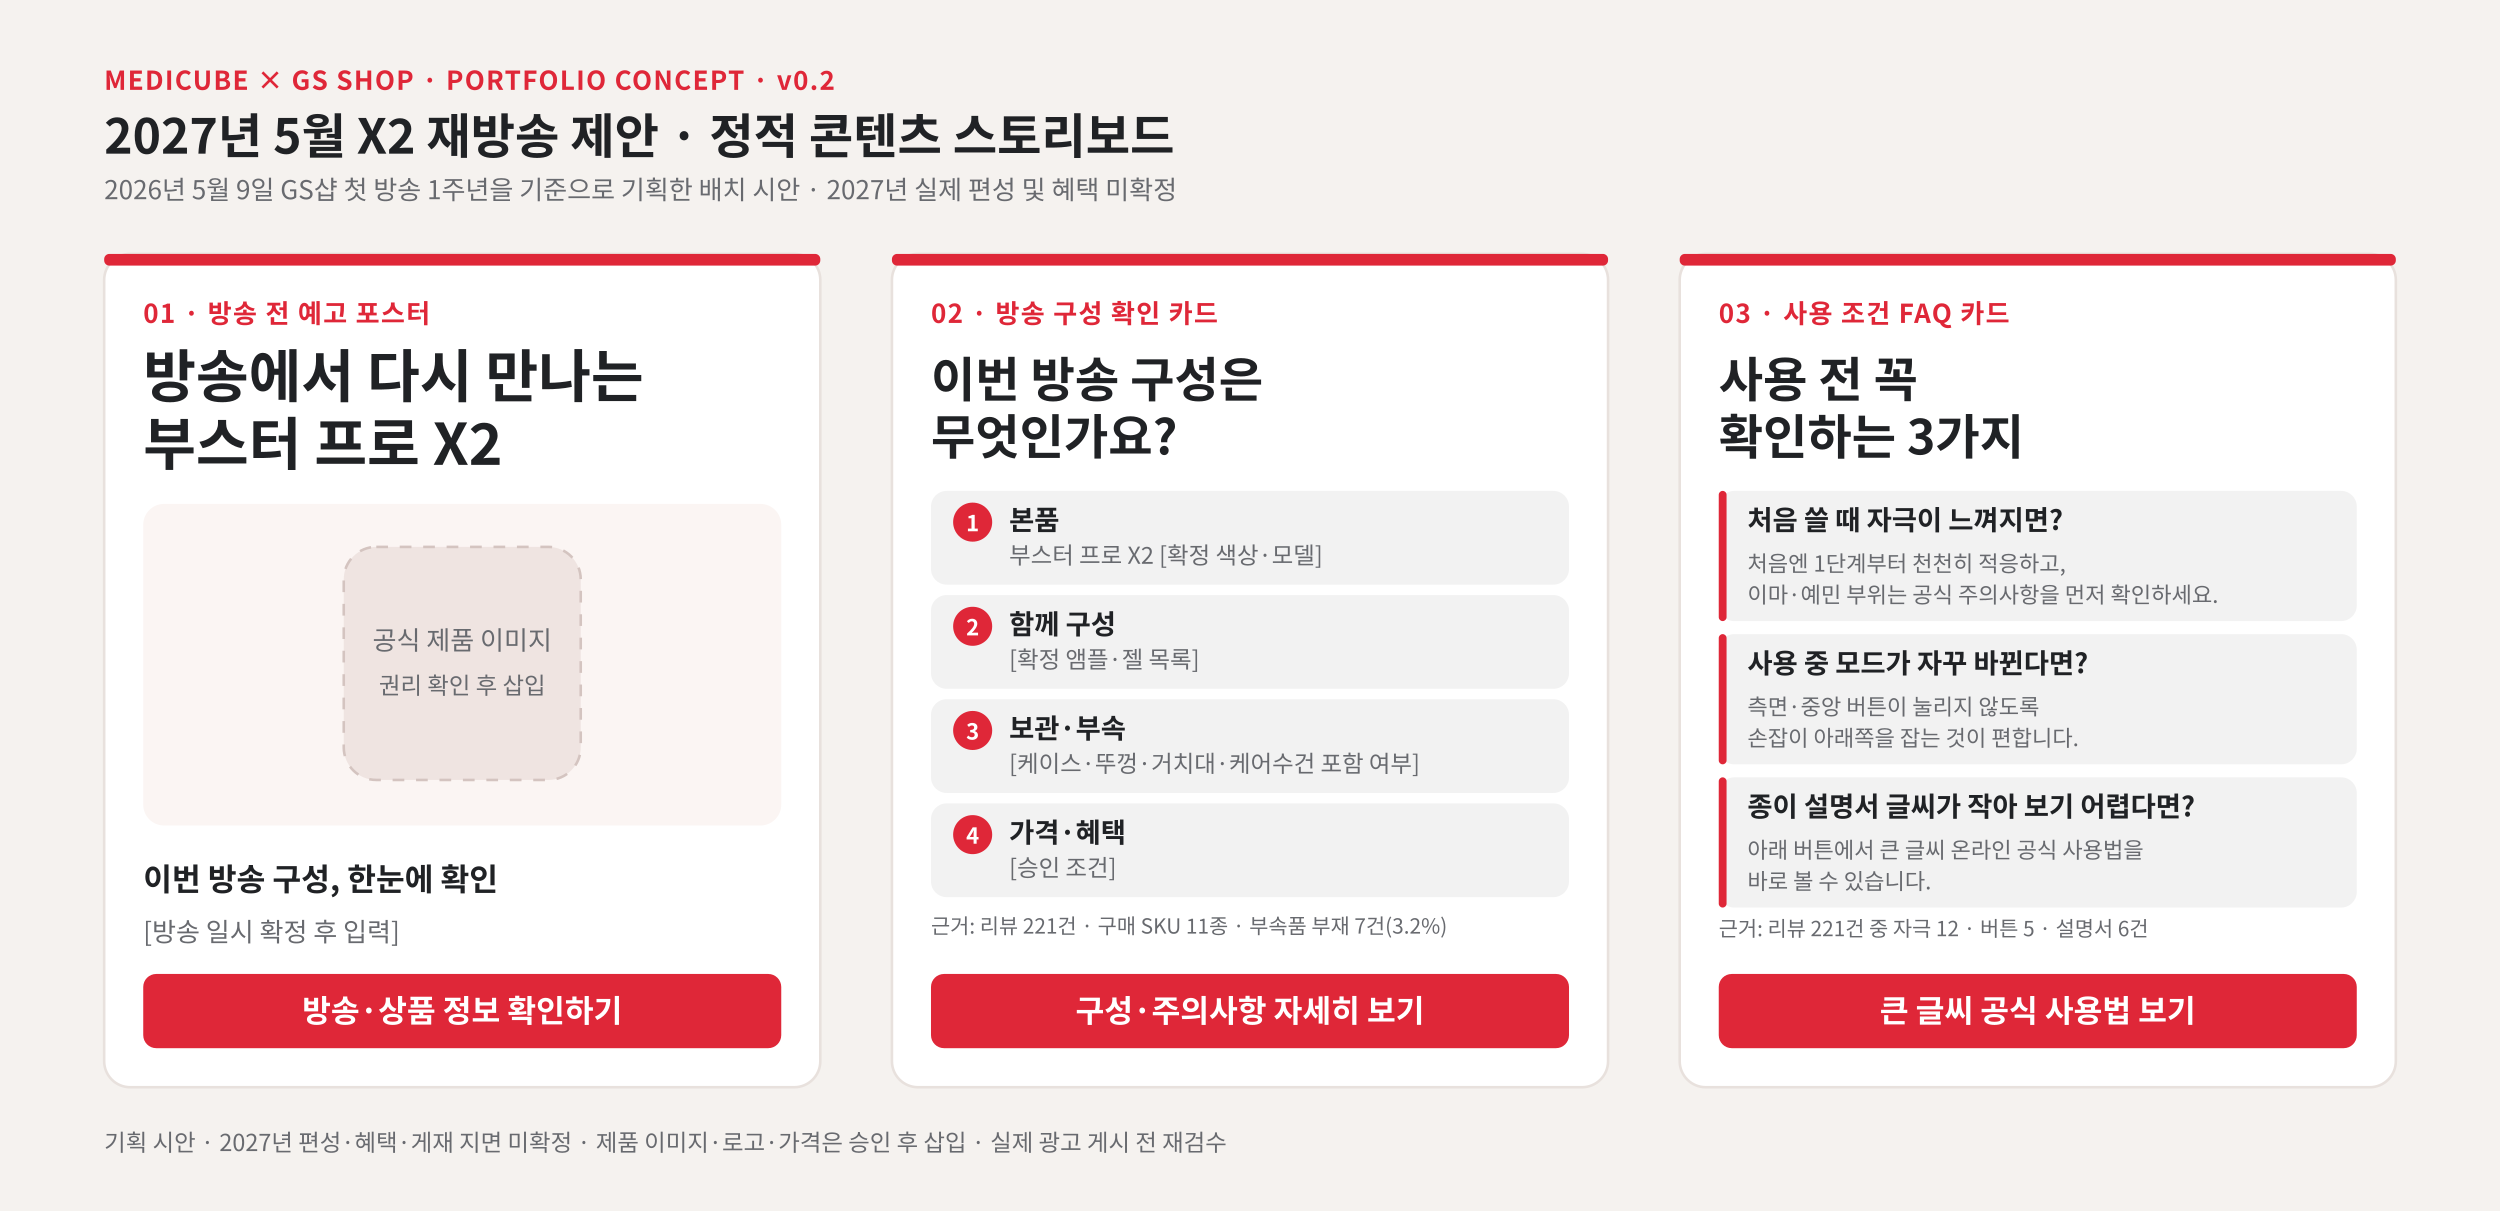
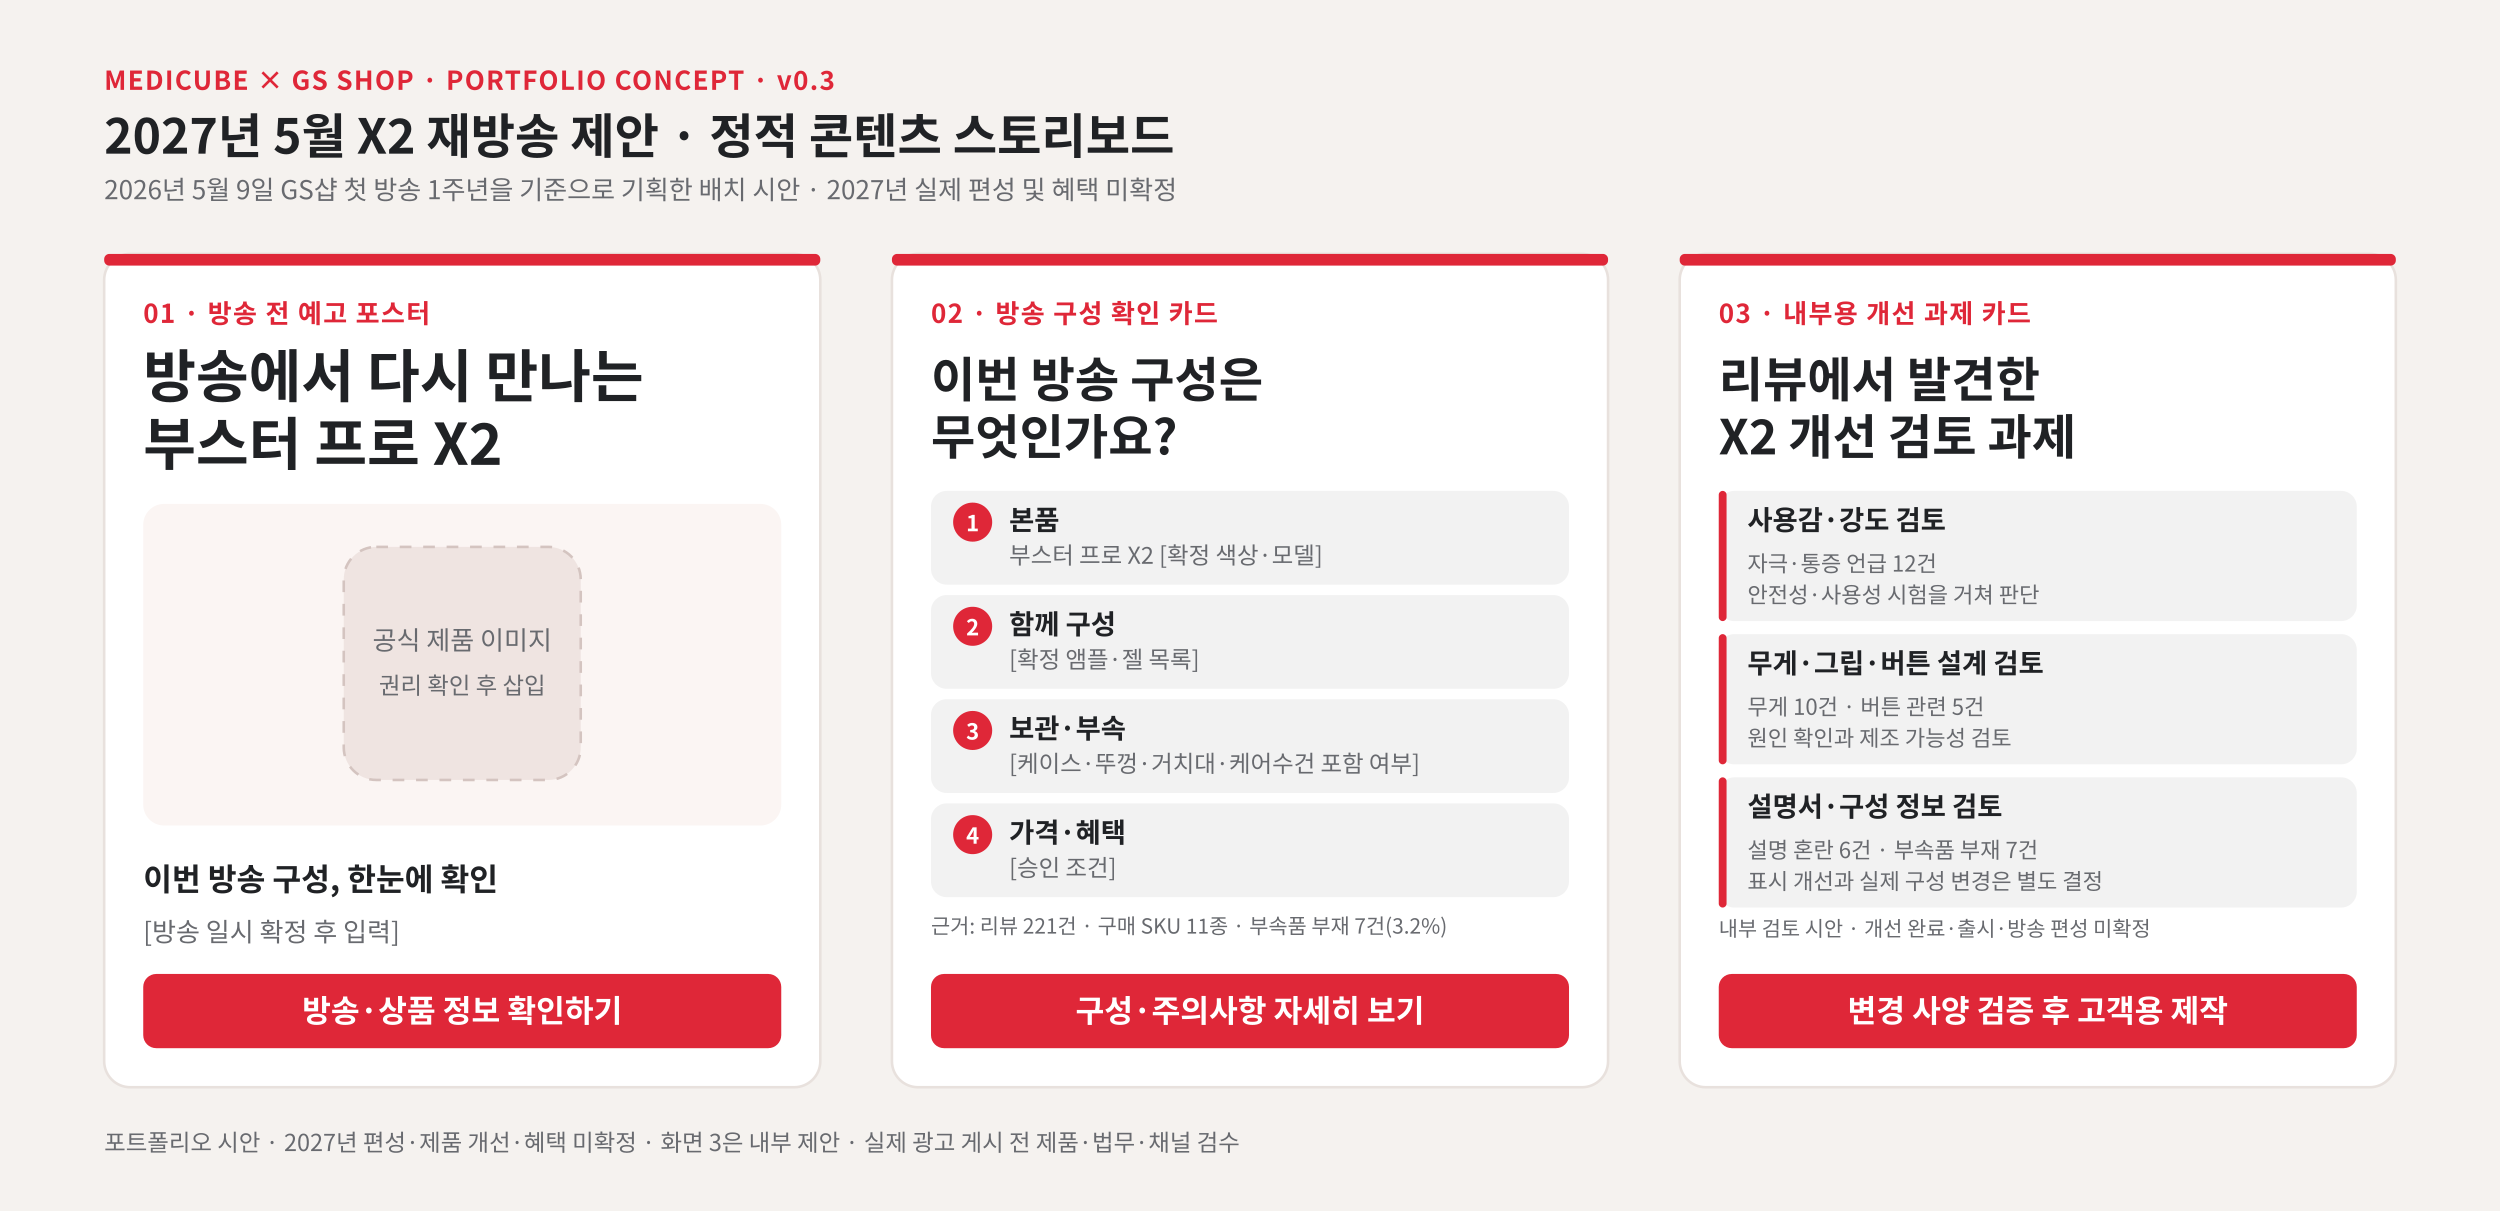
- <svg xmlns="http://www.w3.org/2000/svg" viewBox="0 0 1920 930" role="img" aria-label="GS샵 부스터 프로 X2 2027년 5월 재방송 제안의 정적 콘텐츠 3면 스토리보드 v0.2">
+ <svg xmlns="http://www.w3.org/2000/svg" viewBox="0 0 1920 930" role="img" aria-label="GS샵 부스터 프로 X2 2027년 5월 재방송 제안의 정적 콘텐츠 3면 스토리보드 v0.3. 세 번째 면은 내부 개선 제안 시안">
  <defs>
    <style>
      .bg{fill:#f5f2ef}.panel{fill:#fff;stroke:#e8e1dd;stroke-width:2}.red{fill:#df2738}.ink{fill:#202225}.muted{fill:#686a6f}.line{stroke:#ded8d5;stroke-width:2}.soft{fill:#fbf5f3}.soft2{fill:#f2f2f2}
      text{font-family:'Apple SD Gothic Neo','Noto Sans CJK KR','Noto Sans KR','Malgun Gothic',sans-serif}
      .small{font-size:20px;font-weight:500}.label{font-size:20px;font-weight:700;letter-spacing:1px}.body{font-size:24px;font-weight:600}.title{font-size:37px;font-weight:800}.big{font-size:44px;font-weight:800}.note{font-size:18px;font-weight:500}.note17{font-size:17px;font-weight:500}.q{font-size:21px;font-weight:700}.tiny{font-size:16px;font-weight:500}.num{font-size:17px;font-weight:800}
    </style>
  </defs>
  <rect width="1920" height="930" class="bg" />
-   <text x="80" y="69" class="label red">MEDICUBE × GS SHOP · PORTFOLIO CONCEPT · v0.2</text>
+   <text x="80" y="69" class="label red">MEDICUBE × GS SHOP · PORTFOLIO CONCEPT · v0.3</text>
  <text x="80" y="118" class="title ink">2027년 5월 X2 재방송 제안 · 정적 콘텐츠 스토리보드</text>
  <text x="80" y="153" class="small muted">2026년 5월 9일 GS샵 첫 방송 1주년을 기준으로 기획한 배치 시안 · 2027년 실제 편성 및 혜택 미확정</text>
  <g transform="translate(80 195)">
    <rect width="550" height="640" rx="20" class="panel" />
    <rect width="550" height="9" rx="4" class="red" />
    <text x="30" y="53" class="label red">01 · 방송 전 예고 포스터</text>
    <text x="30" y="110" class="big ink">방송에서 다시 만나는</text>
    <text x="30" y="162" class="big ink">부스터 프로 X2</text>
    <rect x="30" y="192" width="490" height="247" rx="16" class="soft" />
    <rect x="184" y="225" width="182" height="179" rx="25" fill="#efe4e1" stroke="#d4c4c0" stroke-dasharray="9 9" stroke-width="2" />
    <text x="275" y="304" text-anchor="middle" class="small muted">공식 제품 이미지</text>
    <text x="275" y="338" text-anchor="middle" class="note muted">권리 확인 후 삽입</text>
    <text x="30" y="489" class="body ink">이번 방송 구성, 한눈에 확인</text>
    <text x="30" y="528" class="small muted">[방송 일시 확정 후 입력]</text>
    <rect x="30" y="553" width="490" height="57" rx="10" class="red" />
    <text x="275" y="590" text-anchor="middle" class="body" fill="#fff">방송·상품 정보 확인하기</text>
  </g>
  <g transform="translate(685 195)">
    <rect width="550" height="640" rx="20" class="panel" />
    <rect width="550" height="9" rx="4" class="red" />
    <text x="30" y="53" class="label red">02 · 방송 구성 확인 카드</text>
    <text x="30" y="110" class="title ink">이번 방송 구성은</text>
    <text x="30" y="154" class="title ink">무엇인가요?</text>
    <rect x="30" y="182" width="490" height="72" rx="12" class="soft2" />
    <circle cx="62" cy="206" r="15" class="red" />
    <text x="62" y="213" text-anchor="middle" class="num" fill="#fff">1</text>
    <text x="90" y="212" class="q ink">본품</text>
    <text x="90" y="238" class="note muted">부스터 프로 X2 [확정 색상·모델]</text>
    <rect x="30" y="262" width="490" height="72" rx="12" class="soft2" />
    <circle cx="62" cy="286" r="15" class="red" />
    <text x="62" y="293" text-anchor="middle" class="num" fill="#fff">2</text>
    <text x="90" y="292" class="q ink">함께 구성</text>
    <text x="90" y="318" class="note muted">[확정 앰플·젤 목록]</text>
    <rect x="30" y="342" width="490" height="72" rx="12" class="soft2" />
    <circle cx="62" cy="366" r="15" class="red" />
    <text x="62" y="373" text-anchor="middle" class="num" fill="#fff">3</text>
    <text x="90" y="372" class="q ink">보관·부속</text>
    <text x="90" y="398" class="note muted">[케이스·뚜껑·거치대·케어수건 포함 여부]</text>
    <rect x="30" y="422" width="490" height="72" rx="12" class="soft2" />
    <circle cx="62" cy="446" r="15" class="red" />
    <text x="62" y="453" text-anchor="middle" class="num" fill="#fff">4</text>
    <text x="90" y="452" class="q ink">가격·혜택</text>
    <text x="90" y="478" class="note muted">[승인 조건]</text>
    <text x="30" y="522" class="tiny muted">근거: 리뷰 221건 · 구매 SKU 11종 · 부속품 부재 7건(3.2%)</text>
    <rect x="30" y="553" width="490" height="57" rx="10" class="red" />
    <text x="275" y="590" text-anchor="middle" class="body" fill="#fff">구성·주의사항 자세히 보기</text>
  </g>
  <g transform="translate(1290 195)">
    <rect width="550" height="640" rx="20" class="panel" />
    <rect width="550" height="9" rx="4" class="red" />
-     <text x="30" y="53" class="label red">03 · 사용 조건 FAQ 카드</text>
-     <text x="30" y="110" class="title ink">사용 전 꼭</text>
-     <text x="30" y="154" class="title ink">확인하는 3가지</text>
+     <text x="30" y="53" class="label red">03 · 내부용 개선 과제 카드</text>
+     <text x="30" y="110" class="title ink">리뷰에서 발견한</text>
+     <text x="30" y="154" class="title ink">X2 개선 검토 과제</text>
    <rect x="30" y="182" width="490" height="100" rx="12" class="soft2" />
    <rect x="30" y="182" width="6" height="100" rx="3" class="red" />
-     <text x="52" y="212" class="q ink">처음 쓸 때 자극이 느껴지면?</text>
-     <text x="52" y="244" class="note17 muted">처음엔 1단계부터 천천히 적응하고,</text>
-     <text x="52" y="268" class="note17 muted">이마·예민 부위는 공식 주의사항을 먼저 확인하세요.</text>
+     <text x="52" y="212" class="q ink">사용감·강도 검토</text>
+     <text x="52" y="244" class="note17 muted">자극·통증 언급 12건</text>
+     <text x="52" y="268" class="note17 muted">안전성·사용성 시험을 거쳐 판단</text>
    <rect x="30" y="292" width="490" height="100" rx="12" class="soft2" />
    <rect x="30" y="292" width="6" height="100" rx="3" class="red" />
-     <text x="52" y="322" class="q ink">사용 중 모드가 자꾸 바뀐다면?</text>
-     <text x="52" y="354" class="note17 muted">측면·중앙 버튼이 눌리지 않도록</text>
-     <text x="52" y="378" class="note17 muted">손잡이 아래쪽을 잡는 것이 편합니다.</text>
+     <text x="52" y="322" class="q ink">무게·그립·버튼 설계 검토</text>
+     <text x="52" y="354" class="note17 muted">무게 10건 · 버튼 관련 5건</text>
+     <text x="52" y="378" class="note17 muted">원인 확인과 제조 가능성 검토</text>
    <rect x="30" y="402" width="490" height="100" rx="12" class="soft2" />
    <rect x="30" y="402" width="6" height="100" rx="3" class="red" />
-     <text x="52" y="432" class="q ink">종이 설명서 글씨가 작아 보기 어렵다면?</text>
-     <text x="52" y="464" class="note17 muted">아래 버튼에서 큰 글씨 온라인 공식 사용법을</text>
-     <text x="52" y="488" class="note17 muted">바로 볼 수 있습니다.</text>
-     <text x="30" y="524" class="tiny muted">근거: 리뷰 221건 중 자극 12 · 버튼 5 · 설명서 6건</text>
+     <text x="52" y="432" class="q ink">설명서·구성 정보 검토</text>
+     <text x="52" y="464" class="note17 muted">설명 혼란 6건 · 부속품 부재 7건</text>
+     <text x="52" y="488" class="note17 muted">표시 개선과 실제 구성 변경은 별도 결정</text>
+     <text x="30" y="524" class="tiny muted">내부 검토 시안 · 개선 완료·출시·방송 편성 미확정</text>
    <rect x="30" y="553" width="490" height="57" rx="10" class="red" />
-     <text x="275" y="590" text-anchor="middle" class="body" fill="#fff">큰 글씨 공식 사용법 보기</text>
+     <text x="275" y="590" text-anchor="middle" class="body" fill="#fff">변경 사양 검증 후 고객용 제작</text>
  </g>
-   <text x="80" y="884" class="note muted">기획 시안 · 2027년 편성·혜택·게재 지면 미확정 · 제품 이미지·로고·가격은 승인 후 삽입 · 실제 광고 게시 전 재검수</text>
+   <text x="80" y="884" class="note muted">포트폴리오 시안 · 2027년 편성·제품 개선·혜택 미확정 · 화면 3은 내부 제안 · 실제 광고 게시 전 제품·법무·채널 검수</text>
</svg>
